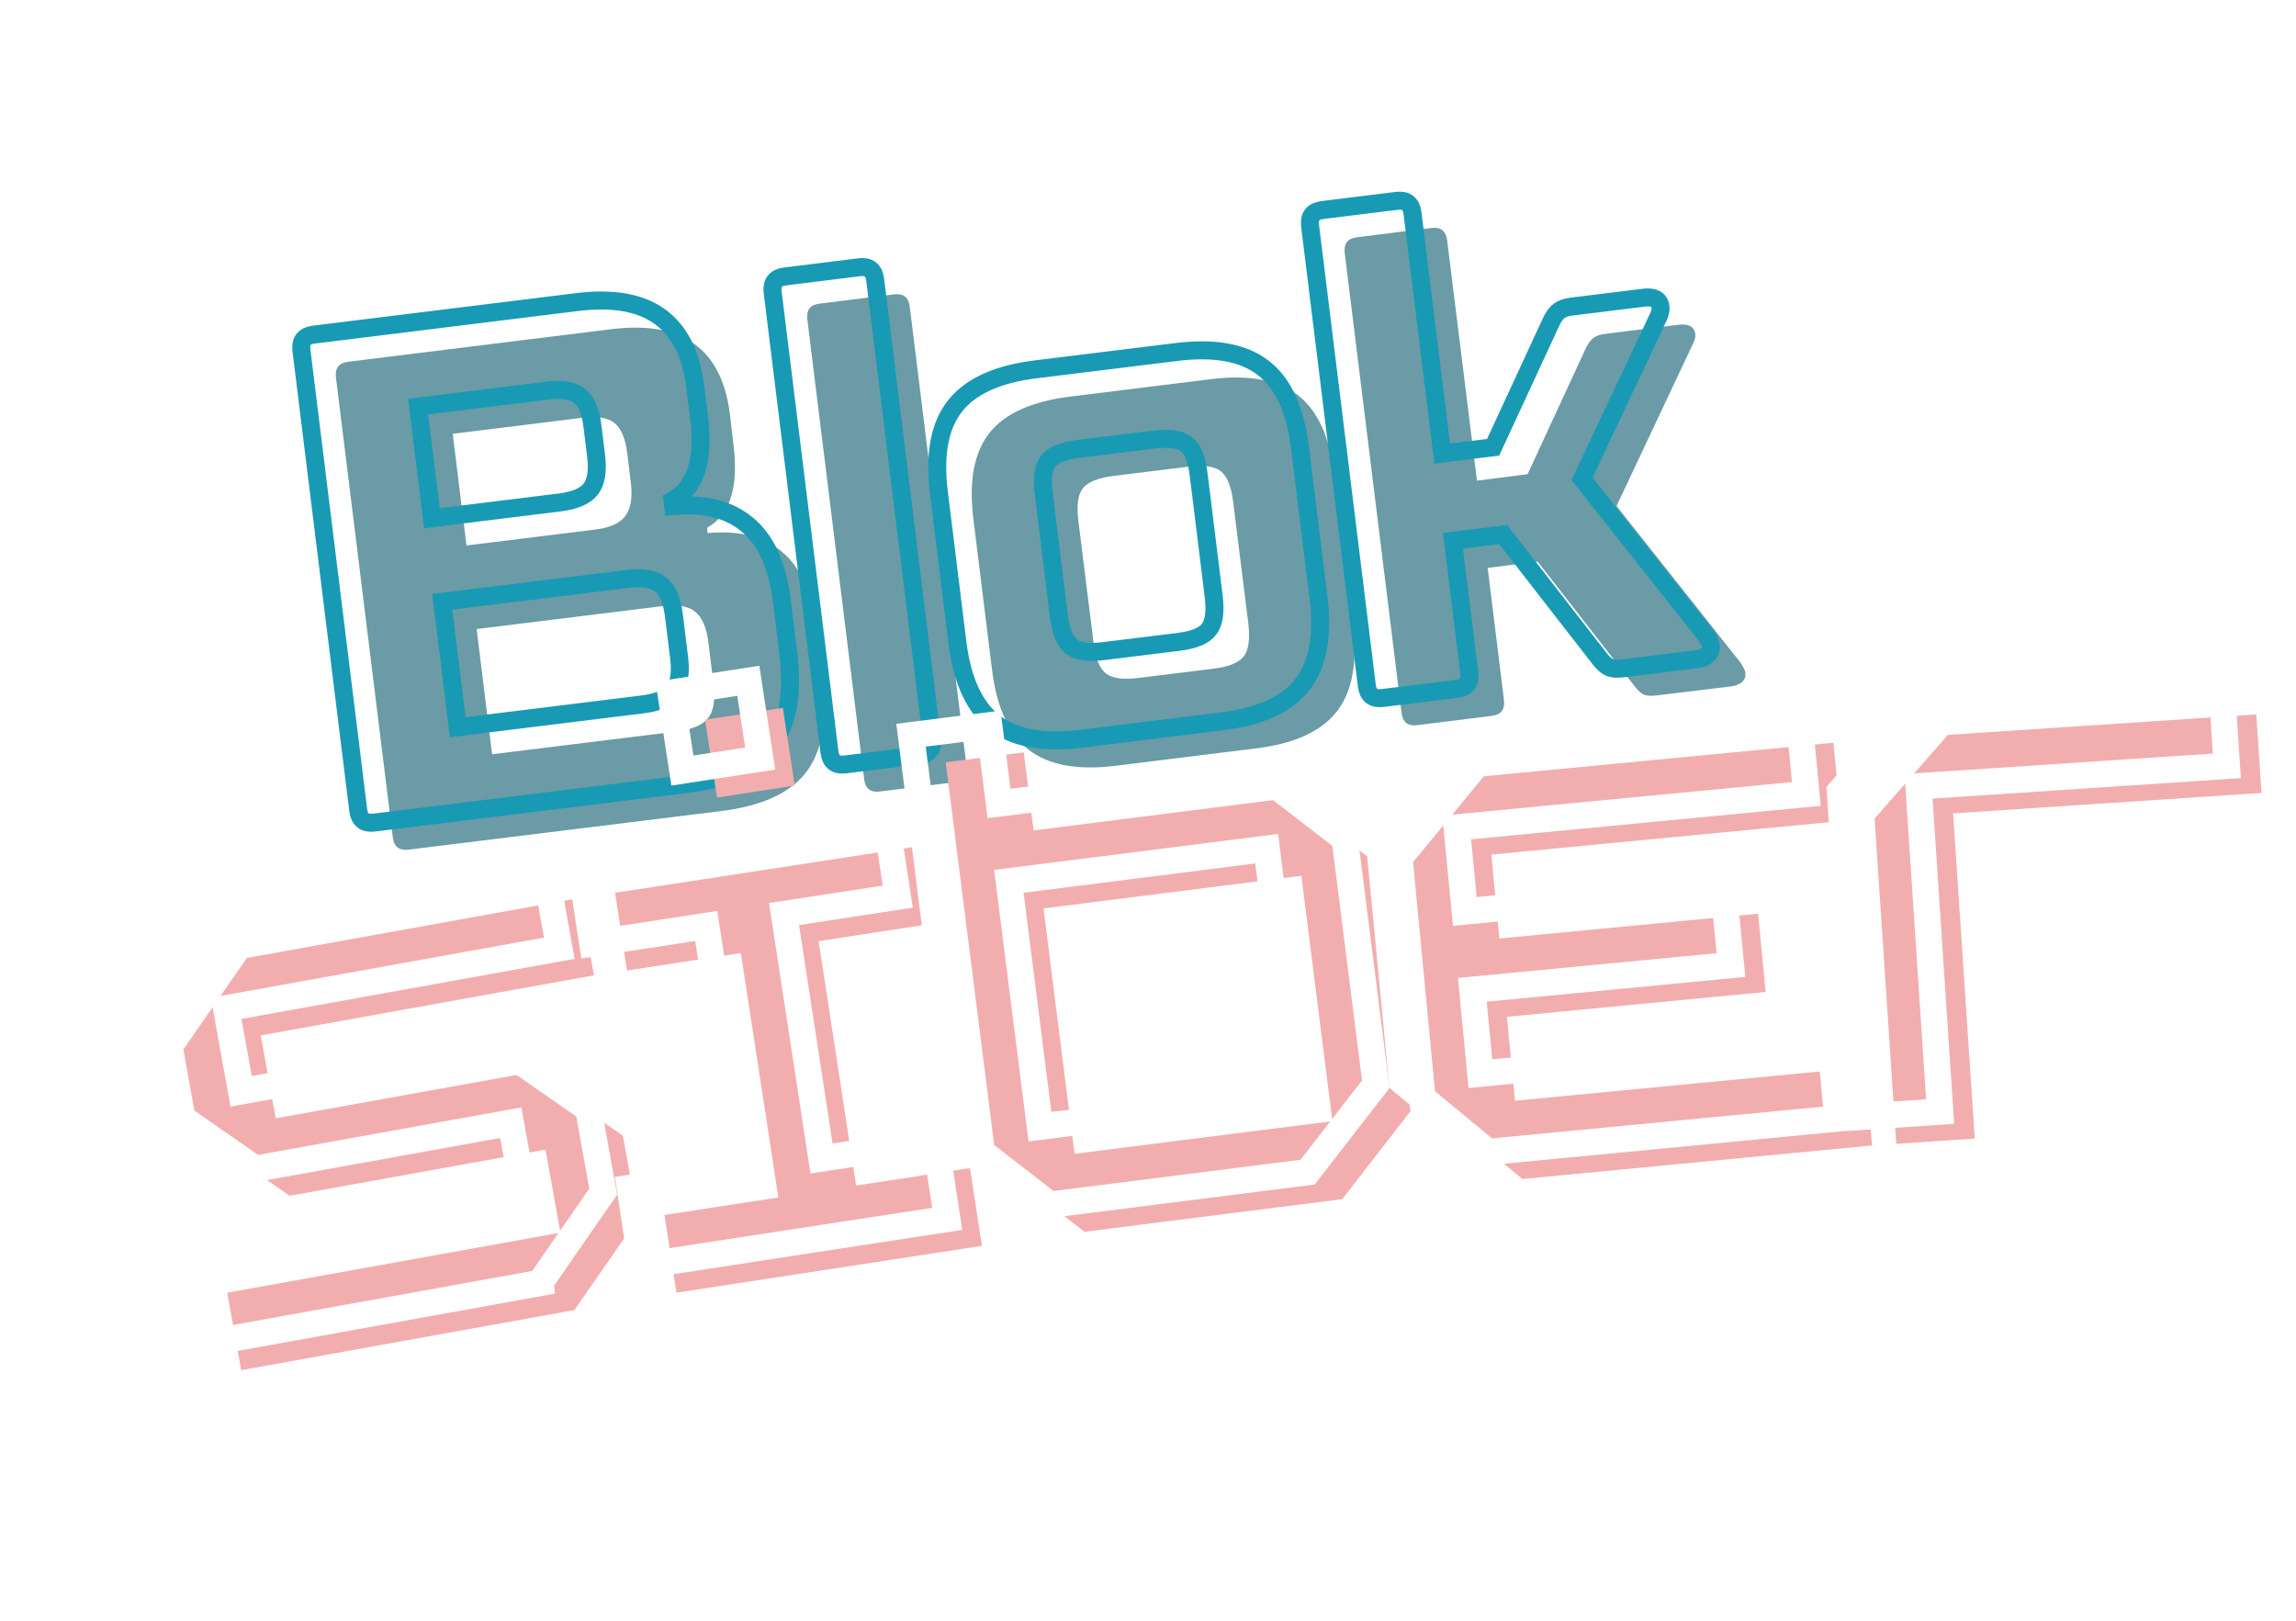
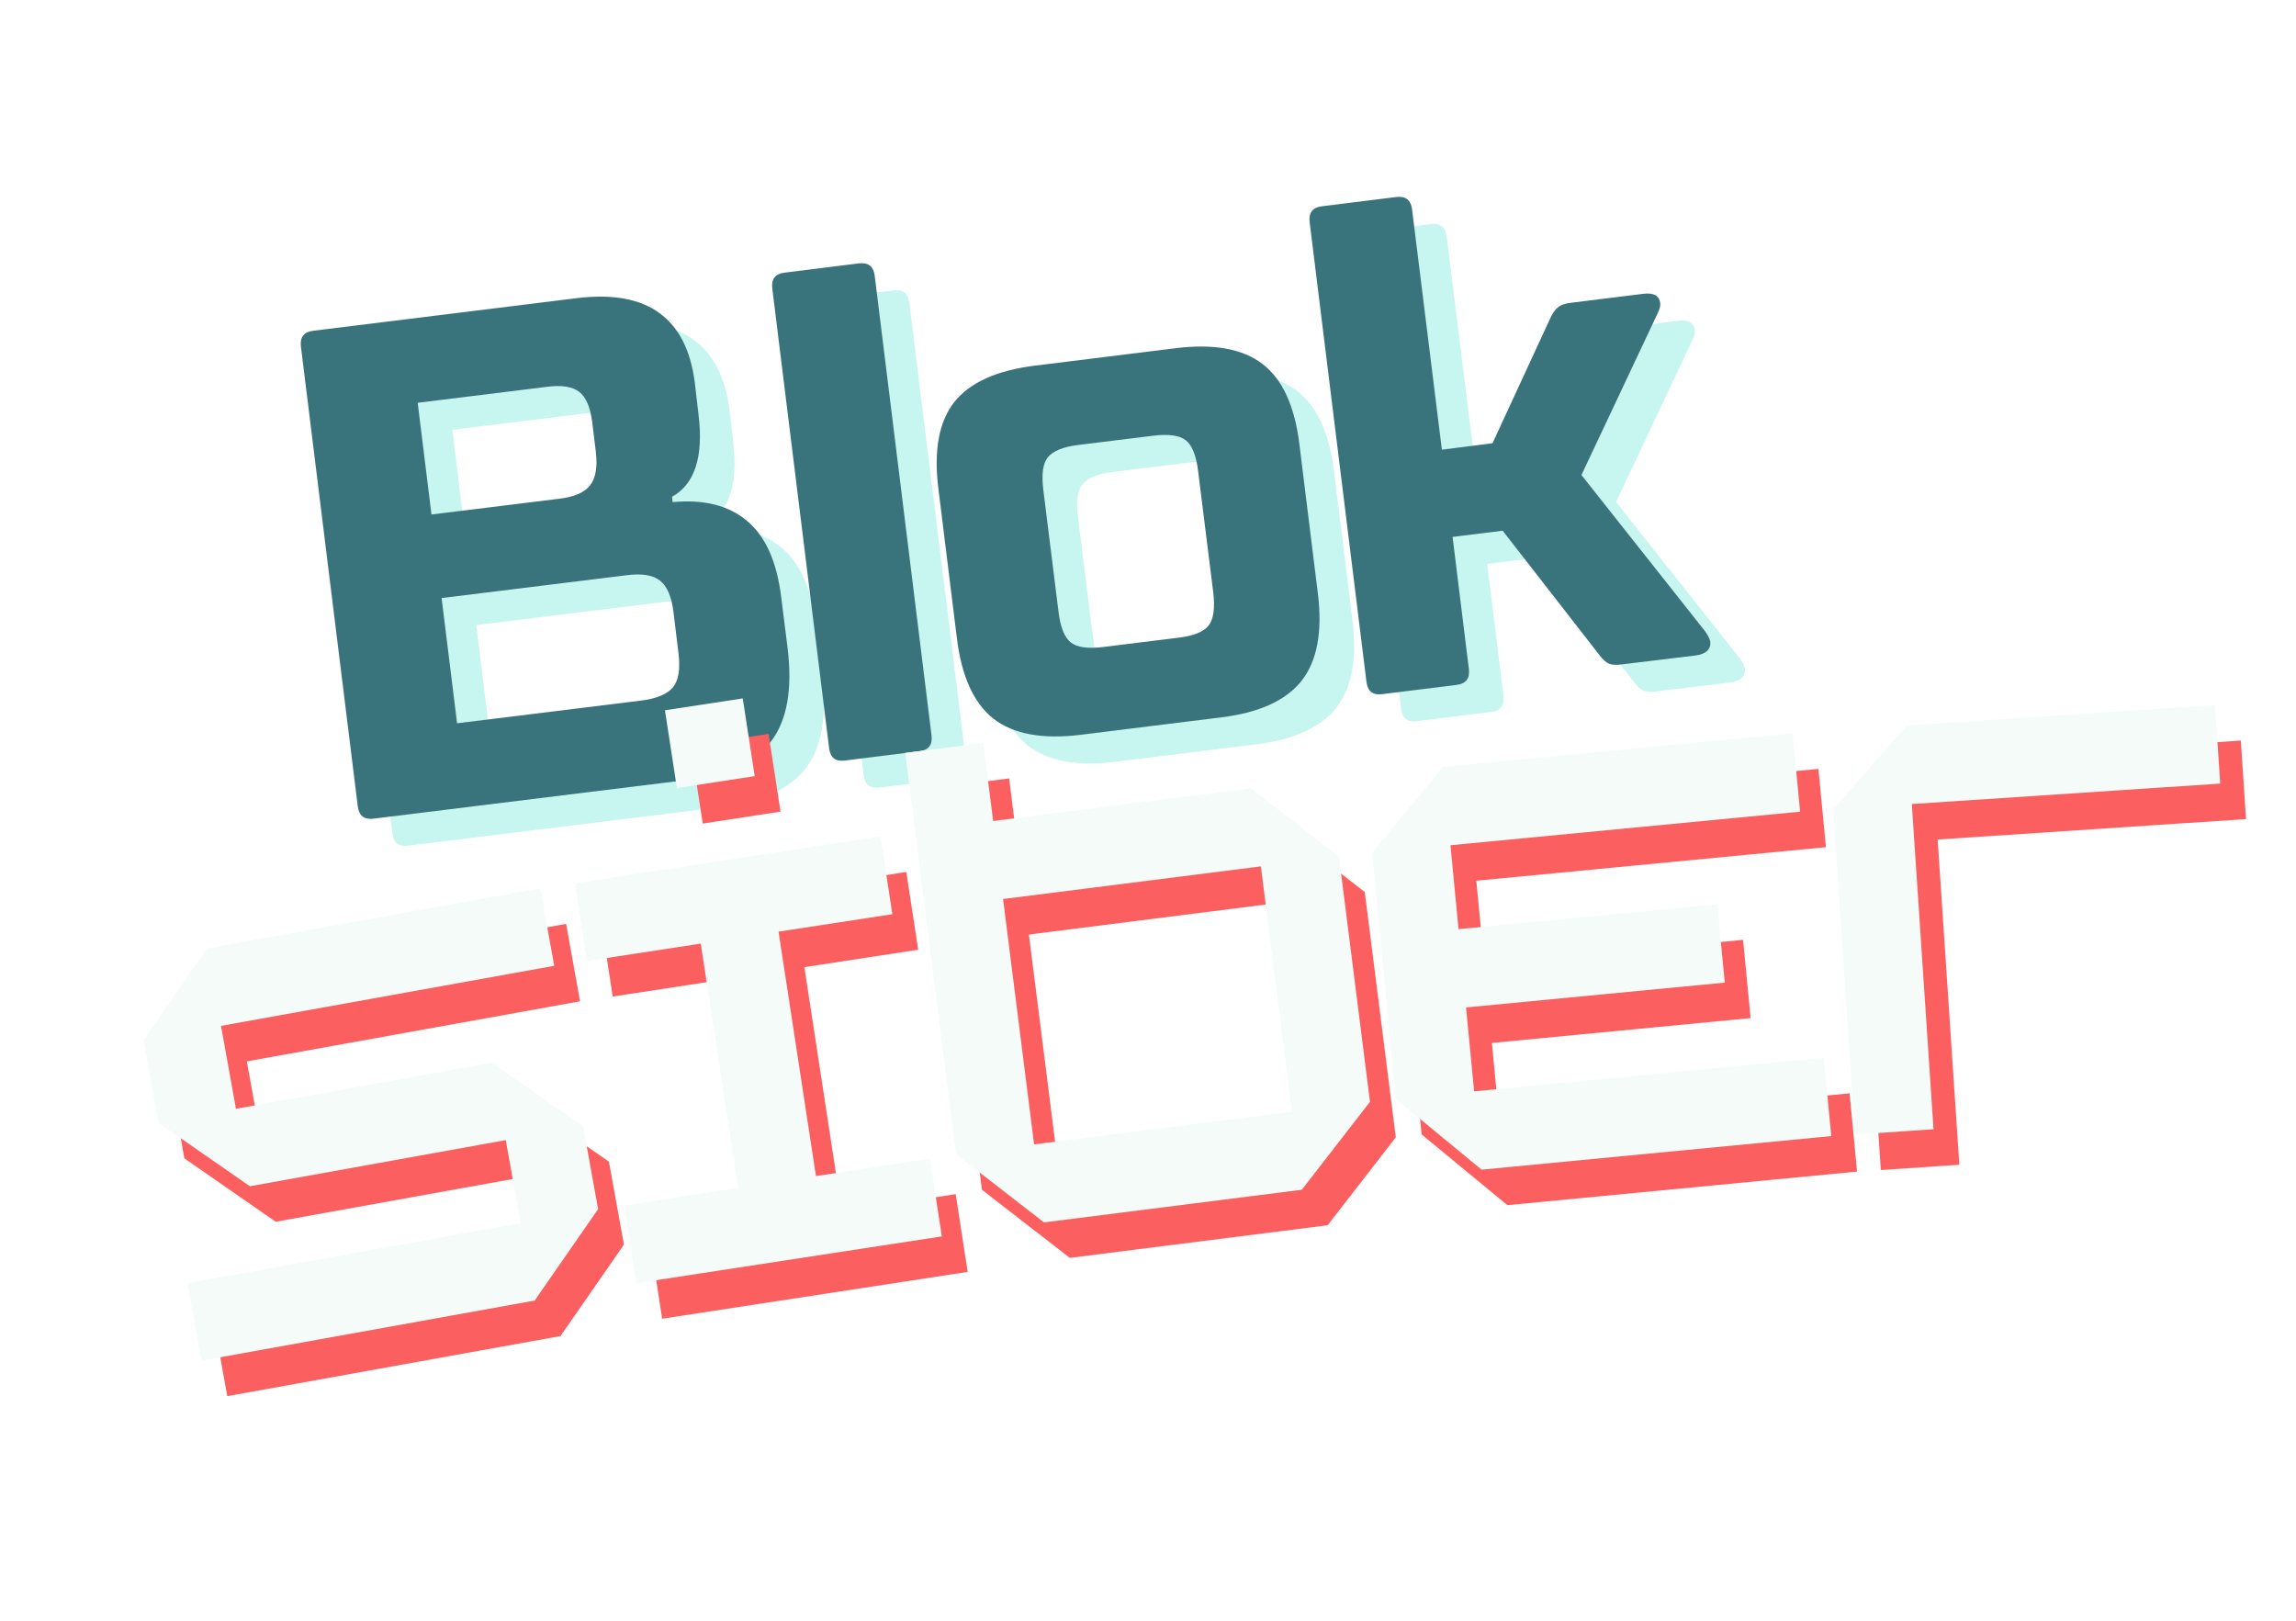
<svg xmlns="http://www.w3.org/2000/svg" contentScriptType="text/ecmascript" width="127.5" zoomAndPan="magnify" contentStyleType="text/css" viewBox="0 0 127.5 90" height="90" preserveAspectRatio="xMidYMid meet" version="1.0">
  <defs>
    <g>
      <g id="glyph-0-0" />
    </g>
-     <clipPath id="clip-0">
-       <path d="M 93 29 L 127 29 L 127 71 L 93 71 Z M 93 29 " clip-rule="nonzero" />
-     </clipPath>
  </defs>
-   <g fill="rgb(41.57%, 60.779%, 65.489%)" fill-opacity="1">
-     <g transform="translate(18.62397, 47.68167)">
+   <g fill="rgb(45.879%, 90.199%, 85.489%)" fill-opacity="0.4">
+     <g transform="translate(18.60172, 47.46107)">
      <g id="glyph-0-1">
        <path d="M 20.672 -18.078 C 22.41 -18.242 23.789 -17.895 24.812 -17.031 C 25.832 -16.176 26.461 -14.766 26.703 -12.797 L 27.062 -9.938 C 27.332 -7.664 27.023 -5.953 26.141 -4.797 C 25.254 -3.641 23.676 -2.922 21.406 -2.641 L 4.062 -0.5 C 3.539 -0.438 3.25 -0.664 3.188 -1.188 L 0.031 -26.719 C -0.031 -27.238 0.195 -27.531 0.719 -27.594 L 15.359 -29.406 C 17.336 -29.645 18.863 -29.367 19.938 -28.578 C 21.02 -27.797 21.676 -26.504 21.906 -24.703 L 22.109 -22.953 C 22.398 -20.609 21.91 -19.082 20.641 -18.375 Z M 6.516 -23.594 L 7.281 -17.391 L 14.375 -18.266 C 15.219 -18.367 15.789 -18.617 16.094 -19.016 C 16.406 -19.422 16.508 -20.047 16.406 -20.891 L 16.203 -22.547 C 16.098 -23.359 15.859 -23.91 15.484 -24.203 C 15.109 -24.492 14.52 -24.586 13.719 -24.484 Z M 20.719 -11.984 C 20.613 -12.836 20.363 -13.414 19.969 -13.719 C 19.582 -14.031 18.957 -14.129 18.094 -14.016 L 7.844 -12.75 L 8.703 -5.797 L 18.953 -7.062 C 19.816 -7.176 20.398 -7.426 20.703 -7.812 C 21.004 -8.195 21.102 -8.816 21 -9.672 Z M 20.719 -11.984 " />
      </g>
    </g>
  </g>
-   <g fill="rgb(41.57%, 60.779%, 65.489%)" fill-opacity="1">
-     <g transform="translate(45.25415, 44.39262)">
+   <g fill="rgb(45.879%, 90.199%, 85.489%)" fill-opacity="0.4">
+     <g transform="translate(45.2302, 44.17223)">
      <g id="glyph-0-2">
        <path d="M 3.594 -0.438 C 3.082 -0.375 2.797 -0.602 2.734 -1.125 L -0.422 -26.656 C -0.484 -27.176 -0.258 -27.469 0.25 -27.531 L 4.391 -28.047 C 4.91 -28.109 5.203 -27.879 5.266 -27.359 L 8.422 -1.828 C 8.484 -1.305 8.254 -1.016 7.734 -0.953 Z M 3.594 -0.438 " />
      </g>
    </g>
  </g>
-   <g fill="rgb(41.57%, 60.779%, 65.489%)" fill-opacity="1">
-     <g transform="translate(53.30443, 43.39834)">
+   <g fill="rgb(45.879%, 90.199%, 85.489%)" fill-opacity="0.4">
+     <g transform="translate(53.27983, 43.17803)">
      <g id="glyph-0-3">
        <path d="M 8.656 -0.875 C 6.531 -0.613 4.914 -0.91 3.812 -1.766 C 2.719 -2.629 2.039 -4.117 1.781 -6.234 L 0.75 -14.562 C 0.488 -16.676 0.785 -18.273 1.641 -19.359 C 2.504 -20.441 4 -21.113 6.125 -21.375 L 13.938 -22.344 C 16.039 -22.602 17.645 -22.312 18.75 -21.469 C 19.852 -20.625 20.535 -19.145 20.797 -17.031 L 21.828 -8.703 C 22.086 -6.586 21.785 -4.977 20.922 -3.875 C 20.055 -2.781 18.57 -2.102 16.469 -1.844 Z M 14.078 -6.266 C 14.93 -6.367 15.492 -6.598 15.766 -6.953 C 16.035 -7.305 16.117 -7.914 16.016 -8.781 L 15.172 -15.547 C 15.066 -16.398 14.836 -16.961 14.484 -17.234 C 14.141 -17.504 13.539 -17.586 12.688 -17.484 L 8.516 -16.969 C 7.672 -16.863 7.109 -16.633 6.828 -16.281 C 6.555 -15.938 6.473 -15.336 6.578 -14.484 L 7.422 -7.719 C 7.523 -6.852 7.754 -6.281 8.109 -6 C 8.461 -5.727 9.062 -5.645 9.906 -5.75 Z M 14.078 -6.266 " />
      </g>
    </g>
  </g>
-   <g fill="rgb(41.57%, 60.779%, 65.489%)" fill-opacity="1">
-     <g transform="translate(75.09611, 40.70689)">
+   <g fill="rgb(45.879%, 90.199%, 85.489%)" fill-opacity="0.4">
+     <g transform="translate(75.07007, 40.48675)">
      <g id="glyph-0-4">
        <path d="M 21.547 -3.922 C 21.711 -3.68 21.805 -3.492 21.828 -3.359 C 21.848 -3.148 21.789 -2.977 21.656 -2.844 C 21.52 -2.719 21.32 -2.633 21.062 -2.594 L 16.922 -2.094 C 16.629 -2.051 16.395 -2.062 16.219 -2.125 C 16.039 -2.195 15.859 -2.359 15.672 -2.609 L 10.297 -9.516 L 7.516 -9.172 L 8.422 -1.828 C 8.484 -1.305 8.254 -1.016 7.734 -0.953 L 3.594 -0.438 C 3.082 -0.375 2.797 -0.602 2.734 -1.125 L -0.422 -26.656 C -0.484 -27.176 -0.258 -27.469 0.25 -27.531 L 4.391 -28.047 C 4.91 -28.109 5.203 -27.879 5.266 -27.359 L 6.922 -14.016 L 9.734 -14.375 L 12.984 -21.406 C 13.109 -21.656 13.25 -21.836 13.406 -21.953 C 13.57 -22.066 13.797 -22.141 14.078 -22.172 L 18.109 -22.672 C 18.68 -22.742 18.992 -22.57 19.047 -22.156 C 19.066 -22.008 19.02 -21.82 18.906 -21.594 L 14.672 -12.609 Z M 21.547 -3.922 " />
      </g>
    </g>
  </g>
-   <path stroke-linecap="butt" transform="matrix(0.83076, -0.102606, 0.102606, 0.83076, -24.16764, 20.0225)" fill="none" stroke-linejoin="miter" d="M 71.793 18.592 C 73.873 18.651 75.453 19.265 76.536 20.433 C 77.629 21.593 78.178 23.358 78.177 25.723 L 78.174 29.174 C 78.176 31.902 77.563 33.89 76.333 35.135 C 75.112 36.376 73.131 37.001 70.394 37.002 L 49.517 37 C 48.897 36.998 48.583 36.687 48.584 36.066 L 48.583 5.315 C 48.584 4.695 48.896 4.38 49.516 4.382 L 67.13 4.38 C 69.523 4.384 71.304 4.929 72.466 6.022 C 73.63 7.106 74.215 8.73 74.215 10.902 L 74.218 13.005 C 74.218 15.826 73.411 17.564 71.793 18.216 Z M 55.809 9.969 L 55.809 17.431 L 64.343 17.432 C 65.363 17.431 66.085 17.224 66.503 16.805 C 66.922 16.382 67.129 15.656 67.128 14.635 L 67.127 12.632 C 67.128 11.668 66.926 10.985 66.524 10.583 C 66.123 10.171 65.443 9.969 64.479 9.968 Z M 70.952 25.819 C 70.952 24.793 70.745 24.072 70.326 23.654 C 69.908 23.23 69.182 23.019 68.152 23.018 L 55.81 23.017 L 55.809 31.401 L 68.151 31.402 C 69.186 31.403 69.907 31.196 70.326 30.777 C 70.744 30.359 70.95 29.641 70.95 28.616 Z M 81.016 37.002 C 80.391 37 80.081 36.689 80.083 36.068 L 80.081 5.317 C 80.083 4.692 80.394 4.382 81.015 4.384 L 85.999 4.383 C 86.619 4.385 86.93 4.691 86.932 5.317 L 86.929 36.067 C 86.932 36.688 86.621 36.998 86 37.001 Z M 96.758 37.23 C 94.215 37.226 92.355 36.639 91.169 35.463 C 89.989 34.282 89.397 32.413 89.397 29.865 L 89.397 19.854 C 89.397 17.305 89.988 15.451 91.17 14.29 C 92.353 13.124 94.217 12.54 96.756 12.539 L 106.179 12.541 C 108.727 12.541 110.588 13.124 111.765 14.294 C 112.948 15.451 113.537 17.306 113.537 19.854 L 113.537 29.865 C 113.537 32.414 112.945 34.282 111.764 35.462 C 110.589 36.639 108.725 37.227 106.177 37.227 Z M 103.984 31.643 C 105.005 31.642 105.706 31.446 106.073 31.059 C 106.455 30.674 106.646 29.964 106.646 28.934 L 106.646 20.79 C 106.647 19.756 106.456 19.055 106.074 18.683 C 105.706 18.314 105.005 18.124 103.984 18.124 L 98.953 18.124 C 97.928 18.124 97.228 18.31 96.848 18.682 C 96.478 19.055 96.293 19.756 96.292 20.79 L 96.292 28.934 C 96.292 29.964 96.477 30.673 96.848 31.062 C 97.228 31.448 97.928 31.642 98.953 31.642 Z M 138.744 35.508 C 138.898 35.819 138.972 36.053 138.973 36.204 C 138.975 36.453 138.88 36.653 138.688 36.794 C 138.507 36.932 138.258 37 137.948 36.999 L 132.964 36.999 C 132.625 37 132.35 36.947 132.147 36.842 C 131.949 36.728 131.754 36.516 131.567 36.201 L 126.207 27.217 L 122.85 27.216 L 122.852 36.066 C 122.85 36.691 122.54 37 121.919 36.999 L 116.935 36.999 C 116.314 36.998 116.004 36.691 116.002 36.066 L 116.005 5.315 C 116.002 4.694 116.313 4.384 116.938 4.382 L 121.918 4.381 C 122.543 4.383 122.853 4.694 122.851 5.314 L 122.85 21.39 L 126.254 21.392 L 131.148 13.519 C 131.338 13.237 131.531 13.044 131.728 12.937 C 131.929 12.825 132.205 12.765 132.544 12.765 L 137.391 12.766 C 138.073 12.766 138.418 13.016 138.417 13.519 C 138.414 13.702 138.34 13.918 138.187 14.167 L 131.852 24.19 Z M 138.744 35.508 " stroke="rgb(9.409%, 60.39%, 70.589%)" stroke-width="1.194" stroke-opacity="1" stroke-miterlimit="4" />
-   <g fill="rgb(94.899%, 68.239%, 68.239%)" fill-opacity="1">
-     <g transform="translate(10.93695, 76.52709)">
+   <g fill="rgb(22.35%, 45.49%, 48.63%)" fill-opacity="1">
+     <g transform="translate(16.67917, 45.96122)">
+       <g id="glyph-0-1">
+         <path d="M 20.672 -18.078 C 22.41 -18.242 23.789 -17.895 24.812 -17.031 C 25.832 -16.176 26.461 -14.766 26.703 -12.797 L 27.062 -9.938 C 27.332 -7.664 27.023 -5.953 26.141 -4.797 C 25.254 -3.641 23.676 -2.922 21.406 -2.641 L 4.062 -0.5 C 3.539 -0.438 3.25 -0.664 3.188 -1.188 L 0.031 -26.719 C -0.031 -27.238 0.195 -27.531 0.719 -27.594 L 15.359 -29.406 C 17.336 -29.645 18.863 -29.367 19.938 -28.578 C 21.02 -27.797 21.676 -26.504 21.906 -24.703 L 22.109 -22.953 C 22.398 -20.609 21.91 -19.082 20.641 -18.375 Z M 6.516 -23.594 L 7.281 -17.391 L 14.375 -18.266 C 15.219 -18.367 15.789 -18.617 16.094 -19.016 C 16.406 -19.422 16.508 -20.047 16.406 -20.891 L 16.203 -22.547 C 16.098 -23.359 15.859 -23.91 15.484 -24.203 C 15.109 -24.492 14.52 -24.586 13.719 -24.484 Z M 20.719 -11.984 C 20.613 -12.836 20.363 -13.414 19.969 -13.719 C 19.582 -14.031 18.957 -14.129 18.094 -14.016 L 7.844 -12.75 L 8.703 -5.797 L 18.953 -7.062 C 19.816 -7.176 20.398 -7.426 20.703 -7.812 C 21.004 -8.195 21.102 -8.816 21 -9.672 Z M 20.719 -11.984 " />
+       </g>
+     </g>
+   </g>
+   <g fill="rgb(22.35%, 45.49%, 48.63%)" fill-opacity="1">
+     <g transform="translate(43.30765, 42.67238)">
+       <g id="glyph-0-2">
+         <path d="M 3.594 -0.438 C 3.082 -0.375 2.797 -0.602 2.734 -1.125 L -0.422 -26.656 C -0.484 -27.176 -0.258 -27.469 0.25 -27.531 L 4.391 -28.047 C 4.91 -28.109 5.203 -27.879 5.266 -27.359 L 8.422 -1.828 C 8.484 -1.305 8.254 -1.016 7.734 -0.953 Z M 3.594 -0.438 " />
+       </g>
+     </g>
+   </g>
+   <g fill="rgb(22.35%, 45.49%, 48.63%)" fill-opacity="1">
+     <g transform="translate(51.35728, 41.67818)">
+       <g id="glyph-0-3">
+         <path d="M 8.656 -0.875 C 6.531 -0.613 4.914 -0.91 3.812 -1.766 C 2.719 -2.629 2.039 -4.117 1.781 -6.234 L 0.75 -14.562 C 0.488 -16.676 0.785 -18.273 1.641 -19.359 C 2.504 -20.441 4 -21.113 6.125 -21.375 L 13.938 -22.344 C 16.039 -22.602 17.645 -22.312 18.75 -21.469 C 19.852 -20.625 20.535 -19.145 20.797 -17.031 L 21.828 -8.703 C 22.086 -6.586 21.785 -4.977 20.922 -3.875 C 20.055 -2.781 18.57 -2.102 16.469 -1.844 Z M 14.078 -6.266 C 14.93 -6.367 15.492 -6.598 15.766 -6.953 C 16.035 -7.305 16.117 -7.914 16.016 -8.781 L 15.172 -15.547 C 15.066 -16.398 14.836 -16.961 14.484 -17.234 C 14.141 -17.504 13.539 -17.586 12.688 -17.484 L 8.516 -16.969 C 7.672 -16.863 7.109 -16.633 6.828 -16.281 C 6.555 -15.938 6.473 -15.336 6.578 -14.484 L 7.422 -7.719 C 7.523 -6.852 7.754 -6.281 8.109 -6 C 8.461 -5.727 9.062 -5.645 9.906 -5.75 Z M 14.078 -6.266 " />
+       </g>
+     </g>
+   </g>
+   <g fill="rgb(22.35%, 45.49%, 48.63%)" fill-opacity="1">
+     <g transform="translate(73.14752, 38.9869)">
+       <g id="glyph-0-4">
+         <path d="M 21.547 -3.922 C 21.711 -3.68 21.805 -3.492 21.828 -3.359 C 21.848 -3.148 21.789 -2.977 21.656 -2.844 C 21.52 -2.719 21.32 -2.633 21.062 -2.594 L 16.922 -2.094 C 16.629 -2.051 16.395 -2.062 16.219 -2.125 C 16.039 -2.195 15.859 -2.359 15.672 -2.609 L 10.297 -9.516 L 7.516 -9.172 L 8.422 -1.828 C 8.484 -1.305 8.254 -1.016 7.734 -0.953 L 3.594 -0.438 C 3.082 -0.375 2.797 -0.602 2.734 -1.125 L -0.422 -26.656 C -0.484 -27.176 -0.258 -27.469 0.25 -27.531 L 4.391 -28.047 C 4.91 -28.109 5.203 -27.879 5.266 -27.359 L 6.922 -14.016 L 9.734 -14.375 L 12.984 -21.406 C 13.109 -21.656 13.25 -21.836 13.406 -21.953 C 13.57 -22.066 13.797 -22.141 14.078 -22.172 L 18.109 -22.672 C 18.68 -22.742 18.992 -22.57 19.047 -22.156 C 19.066 -22.008 19.02 -21.82 18.906 -21.594 L 14.672 -12.609 Z M 21.547 -3.922 " />
+       </g>
+     </g>
+   </g>
+   <g fill="rgb(98.43%, 37.25%, 37.25%)" fill-opacity="1">
+     <g transform="translate(10.16385, 77.96996)">
      <g id="glyph-1-0">
        <path d="M 2.457 -0.441 L 21 -3.785 L 20.992 -3.824 L 24.484 -8.855 L 23.652 -13.461 L 18.578 -16.984 L 4.375 -14.426 L 3.543 -19.031 L 22.047 -22.367 L 21.273 -26.668 L 2.73 -23.324 L 2.738 -23.285 L -0.754 -18.254 L 0.074 -13.648 L 5.148 -10.125 L 19.355 -12.688 L 20.184 -8.078 L 1.68 -4.742 Z M 2.457 -0.441 " />
      </g>
    </g>
  </g>
-   <g fill="rgb(94.899%, 68.239%, 68.239%)" fill-opacity="1">
-     <g transform="translate(35.09399, 72.1625)">
+   <g fill="rgb(98.43%, 37.25%, 37.25%)" fill-opacity="1">
+     <g transform="translate(34.30125, 73.60876)">
      <g id="glyph-2-0">
-         <path d="M 2.469 -0.379 L 19.434 -2.98 L 18.77 -7.297 L 12.445 -6.328 L 10.367 -19.902 L 16.688 -20.871 L 16.027 -25.188 L -0.938 -22.586 L -0.277 -18.27 L 6.047 -19.238 L 8.129 -5.668 L 1.805 -4.695 Z M 4.723 -27.875 L 9.039 -28.539 L 8.379 -32.855 L 4.059 -32.195 Z M 4.723 -27.875 " />
+         <path d="M 2.469 -0.379 L 19.434 -2.98 L 18.77 -7.297 L 12.445 -6.328 L 10.367 -19.902 L 16.688 -20.871 L 16.027 -25.188 L -0.938 -22.586 L -0.277 -18.27 L 6.047 -19.238 L 8.129 -5.668 L 1.805 -4.695 Z M 4.723 -27.875 L 9.043 -28.539 L 8.379 -32.855 L 4.059 -32.195 Z M 4.723 -27.875 " />
      </g>
    </g>
  </g>
-   <g fill="rgb(94.899%, 68.239%, 68.239%)" fill-opacity="1">
-     <g transform="translate(53.40939, 69.26572)">
+   <g fill="rgb(98.43%, 37.25%, 37.25%)" fill-opacity="1">
+     <g transform="translate(52.59723, 70.71469)">
      <g id="glyph-3-0">
        <path d="M 6.812 -0.863 L 21.129 -2.676 L 24.914 -7.559 L 23.191 -21.18 L 18.309 -24.965 L 3.988 -23.152 L 3.441 -27.488 L -0.895 -26.938 L 1.93 -4.648 Z M 6.262 -5.195 L 4.539 -18.82 L 18.855 -20.633 L 20.582 -7.008 Z M 6.262 -5.195 " />
      </g>
    </g>
  </g>
-   <g fill="rgb(94.899%, 68.239%, 68.239%)" fill-opacity="1">
-     <g transform="translate(77.7118, 66.12777)">
+   <g fill="rgb(98.43%, 37.25%, 37.25%)" fill-opacity="1">
+     <g transform="translate(76.87704, 67.5793)">
      <g id="glyph-4-0">
        <path d="M 6.832 -0.656 L 26.25 -2.52 L 25.832 -6.867 L 6.418 -5.004 L 5.969 -9.664 L 20.336 -11.043 L 19.918 -15.391 L 5.551 -14.012 L 5.105 -18.672 L 24.52 -20.535 L 24.102 -24.883 L 4.688 -23.02 L 0.758 -18.254 L 2.066 -4.586 Z M 6.832 -0.656 " />
      </g>
    </g>
  </g>
-   <g fill="rgb(94.899%, 68.239%, 68.239%)" fill-opacity="1">
-     <g transform="translate(102.8097, 63.6832)">
+   <g fill="rgb(98.43%, 37.25%, 37.25%)" fill-opacity="1">
+     <g transform="translate(101.9529, 65.13626)">
      <g id="glyph-5-0">
-         <path d="M 2.492 -0.164 L 6.852 -0.457 L 5.648 -18.516 L 22.777 -19.652 L 22.484 -24.012 L 5.359 -22.875 L 1.289 -18.227 Z M 2.492 -0.164 " />
+         <path d="M 2.492 -0.164 L 6.852 -0.457 L 5.648 -18.516 L 22.773 -19.652 L 22.484 -24.012 L 5.359 -22.875 L 1.289 -18.227 Z M 2.492 -0.164 " />
      </g>
    </g>
  </g>
-   <path stroke-linecap="butt" transform="matrix(0.823783, -0.148563, 0.148563, 0.823783, 2.923333, 41.25214)" fill="none" stroke-linejoin="miter" d="M 2.979 41.002 L 25.494 40.998 L 25.497 40.956 L 30.66 35.78 L 30.662 30.194 L 25.44 24.97 L 8.204 24.968 L 8.203 19.372 L 30.66 19.373 L 30.661 14.162 L 8.156 14.162 L 8.158 14.205 L 2.982 19.374 L 2.982 24.97 L 8.205 30.194 L 25.437 30.191 L 25.44 35.777 L 2.982 35.777 Z M 2.979 41.002 " stroke="rgb(100%, 100%, 100%)" stroke-width="1.748" stroke-opacity="1" stroke-miterlimit="4" />
-   <path stroke-linecap="butt" transform="matrix(0.827398, -0.126893, 0.126893, 0.827398, 27.96882, 36.73933)" fill="none" stroke-linejoin="miter" d="M 2.979 41.001 L 23.483 41.001 L 23.482 35.779 L 15.847 35.779 L 15.847 19.373 L 23.481 19.373 L 23.483 14.161 L 2.979 14.161 L 2.982 19.374 L 10.626 19.37 L 10.626 35.776 L 2.982 35.78 Z M 10.625 8.941 L 15.847 8.94 L 15.85 3.718 L 10.628 3.72 Z M 10.625 8.941 " stroke="rgb(100%, 100%, 100%)" stroke-width="1.748" stroke-opacity="1" stroke-miterlimit="4" />
-   <path stroke-linecap="butt" transform="matrix(0.830443, -0.105136, 0.105136, 0.830443, 47.17625, 33.7177)" fill="none" stroke-linejoin="miter" d="M 8.201 40.998 L 25.44 40.998 L 30.659 35.779 L 30.662 19.373 L 25.437 14.163 L 8.202 14.163 L 8.205 8.938 L 2.979 8.939 L 2.982 35.78 Z M 8.203 35.777 L 8.201 19.37 L 25.441 19.37 L 25.438 35.777 Z M 8.203 35.777 " stroke="rgb(100%, 100%, 100%)" stroke-width="1.748" stroke-opacity="1" stroke-miterlimit="4" />
-   <path stroke-linecap="butt" transform="matrix(0.833245, -0.079949, 0.079949, 0.833245, 72.51135, 30.46487)" fill="none" stroke-linejoin="miter" d="M 8.204 41.001 L 31.503 41 L 31.503 35.778 L 8.203 35.778 L 8.205 30.19 L 25.438 30.194 L 25.437 24.971 L 8.204 24.968 L 8.202 19.37 L 31.501 19.374 L 31.505 14.161 L 8.2 14.162 L 2.98 19.371 L 2.981 35.779 Z M 8.204 41.001 " stroke="rgb(100%, 100%, 100%)" stroke-width="1.748" stroke-opacity="1" stroke-miterlimit="4" />
-   <g clip-path="url(#clip-0)">
-     <path stroke-linecap="butt" transform="matrix(0.835229, -0.0555106, 0.0555106, 0.835229, 98.61126, 27.93895)" fill="none" stroke-linejoin="miter" d="M 2.978 41.002 L 8.203 40.998 L 8.204 19.373 L 28.703 19.374 L 28.703 14.164 L 8.204 14.163 L 2.98 19.371 Z M 2.978 41.002 " stroke="rgb(100%, 100%, 100%)" stroke-width="1.748" stroke-opacity="1" stroke-miterlimit="4" />
+   <g fill="rgb(96.078%, 98.43%, 97.649%)" fill-opacity="1">
+     <g transform="translate(8.72919, 75.99828)">
+       <g id="glyph-1-0">
+         <path d="M 2.457 -0.441 L 21 -3.785 L 20.992 -3.824 L 24.484 -8.855 L 23.652 -13.461 L 18.578 -16.984 L 4.375 -14.426 L 3.543 -19.031 L 22.047 -22.367 L 21.273 -26.668 L 2.73 -23.324 L 2.738 -23.285 L -0.754 -18.254 L 0.074 -13.648 L 5.148 -10.125 L 19.355 -12.688 L 20.184 -8.078 L 1.68 -4.742 Z M 2.457 -0.441 " />
+       </g>
+     </g>
+   </g>
+   <g fill="rgb(96.078%, 98.43%, 97.649%)" fill-opacity="1">
+     <g transform="translate(32.86659, 71.63709)">
+       <g id="glyph-2-0">
+         <path d="M 2.469 -0.379 L 19.434 -2.98 L 18.77 -7.297 L 12.445 -6.328 L 10.367 -19.902 L 16.688 -20.871 L 16.027 -25.188 L -0.938 -22.586 L -0.277 -18.27 L 6.047 -19.238 L 8.129 -5.668 L 1.805 -4.695 Z M 4.723 -27.875 L 9.043 -28.539 L 8.379 -32.855 L 4.059 -32.195 Z M 4.723 -27.875 " />
+       </g>
+     </g>
+   </g>
+   <g fill="rgb(96.078%, 98.43%, 97.649%)" fill-opacity="1">
+     <g transform="translate(51.16258, 68.74301)">
+       <g id="glyph-3-0">
+         <path d="M 6.812 -0.863 L 21.129 -2.676 L 24.914 -7.559 L 23.191 -21.18 L 18.309 -24.965 L 3.988 -23.152 L 3.441 -27.488 L -0.895 -26.938 L 1.93 -4.648 Z M 6.262 -5.195 L 4.539 -18.82 L 18.855 -20.633 L 20.582 -7.008 Z M 6.262 -5.195 " />
+       </g>
+     </g>
+   </g>
+   <g fill="rgb(96.078%, 98.43%, 97.649%)" fill-opacity="1">
+     <g transform="translate(75.44239, 65.60762)">
+       <g id="glyph-4-0">
+         <path d="M 6.832 -0.656 L 26.25 -2.52 L 25.832 -6.867 L 6.418 -5.004 L 5.969 -9.664 L 20.336 -11.043 L 19.918 -15.391 L 5.551 -14.012 L 5.105 -18.672 L 24.52 -20.535 L 24.102 -24.883 L 4.688 -23.02 L 0.758 -18.254 L 2.066 -4.586 Z M 6.832 -0.656 " />
+       </g>
+     </g>
+   </g>
+   <g fill="rgb(96.078%, 98.43%, 97.649%)" fill-opacity="1">
+     <g transform="translate(100.5183, 63.16458)">
+       <g id="glyph-5-0">
+         <path d="M 2.492 -0.164 L 6.852 -0.457 L 5.648 -18.516 L 22.773 -19.652 L 22.484 -24.012 L 5.359 -22.875 L 1.289 -18.227 Z M 2.492 -0.164 " />
+       </g>
+     </g>
  </g>
</svg>
